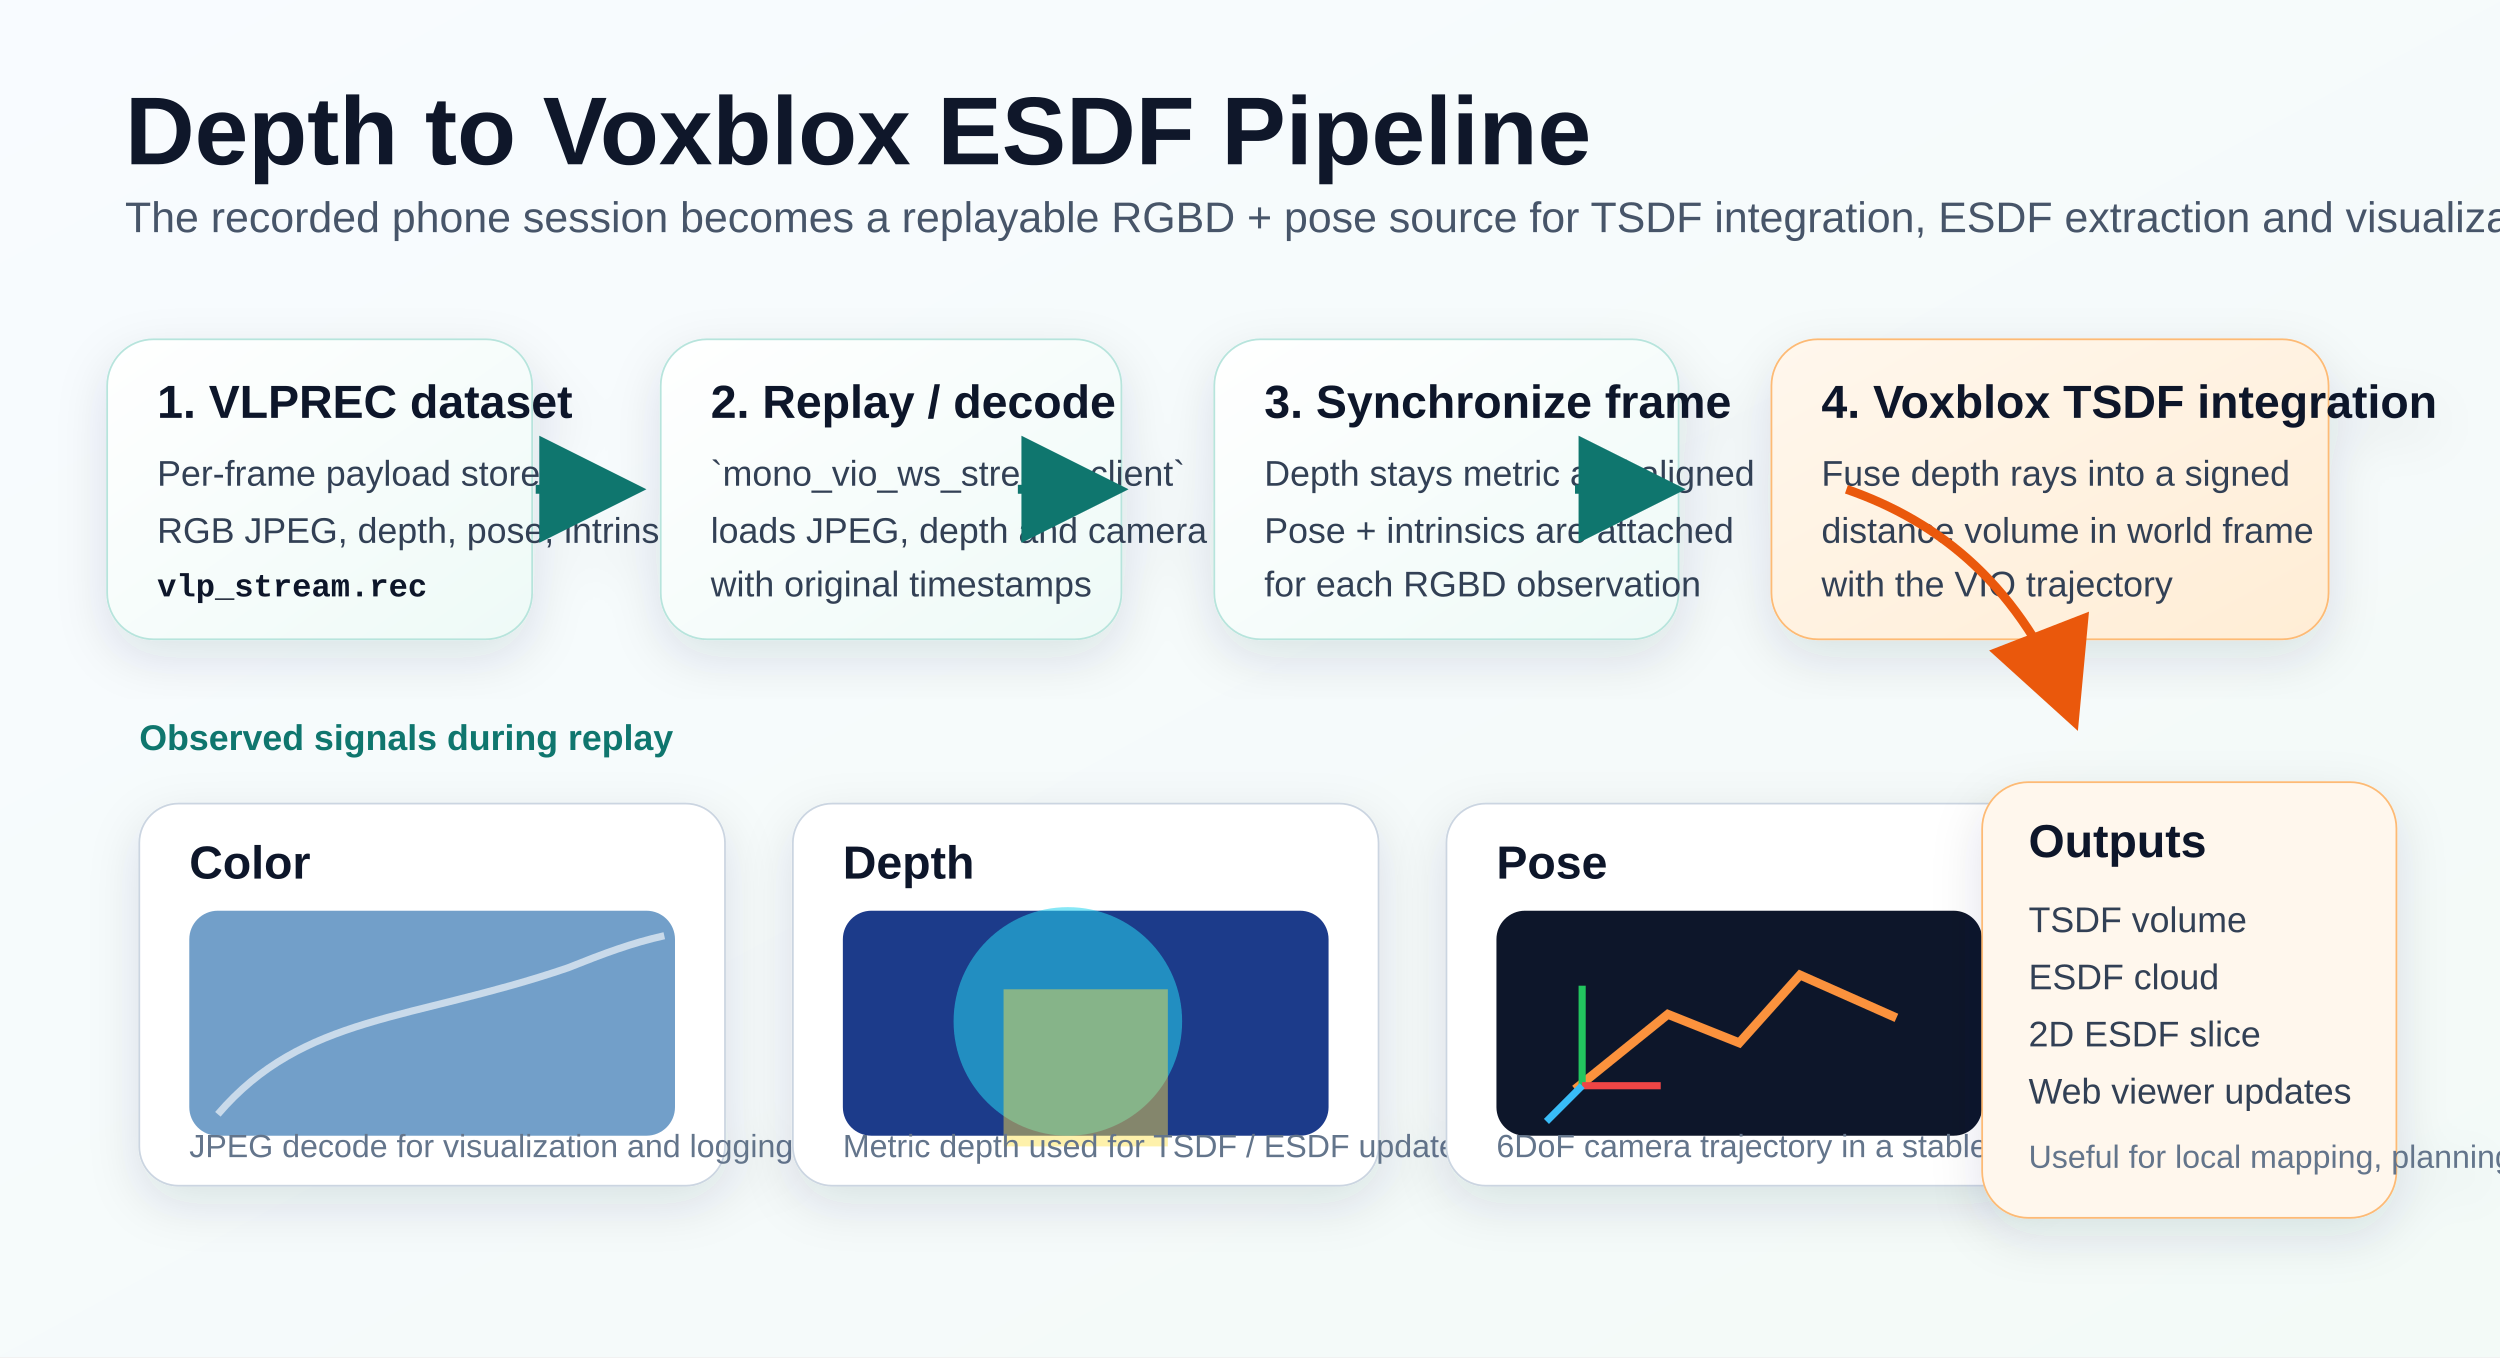
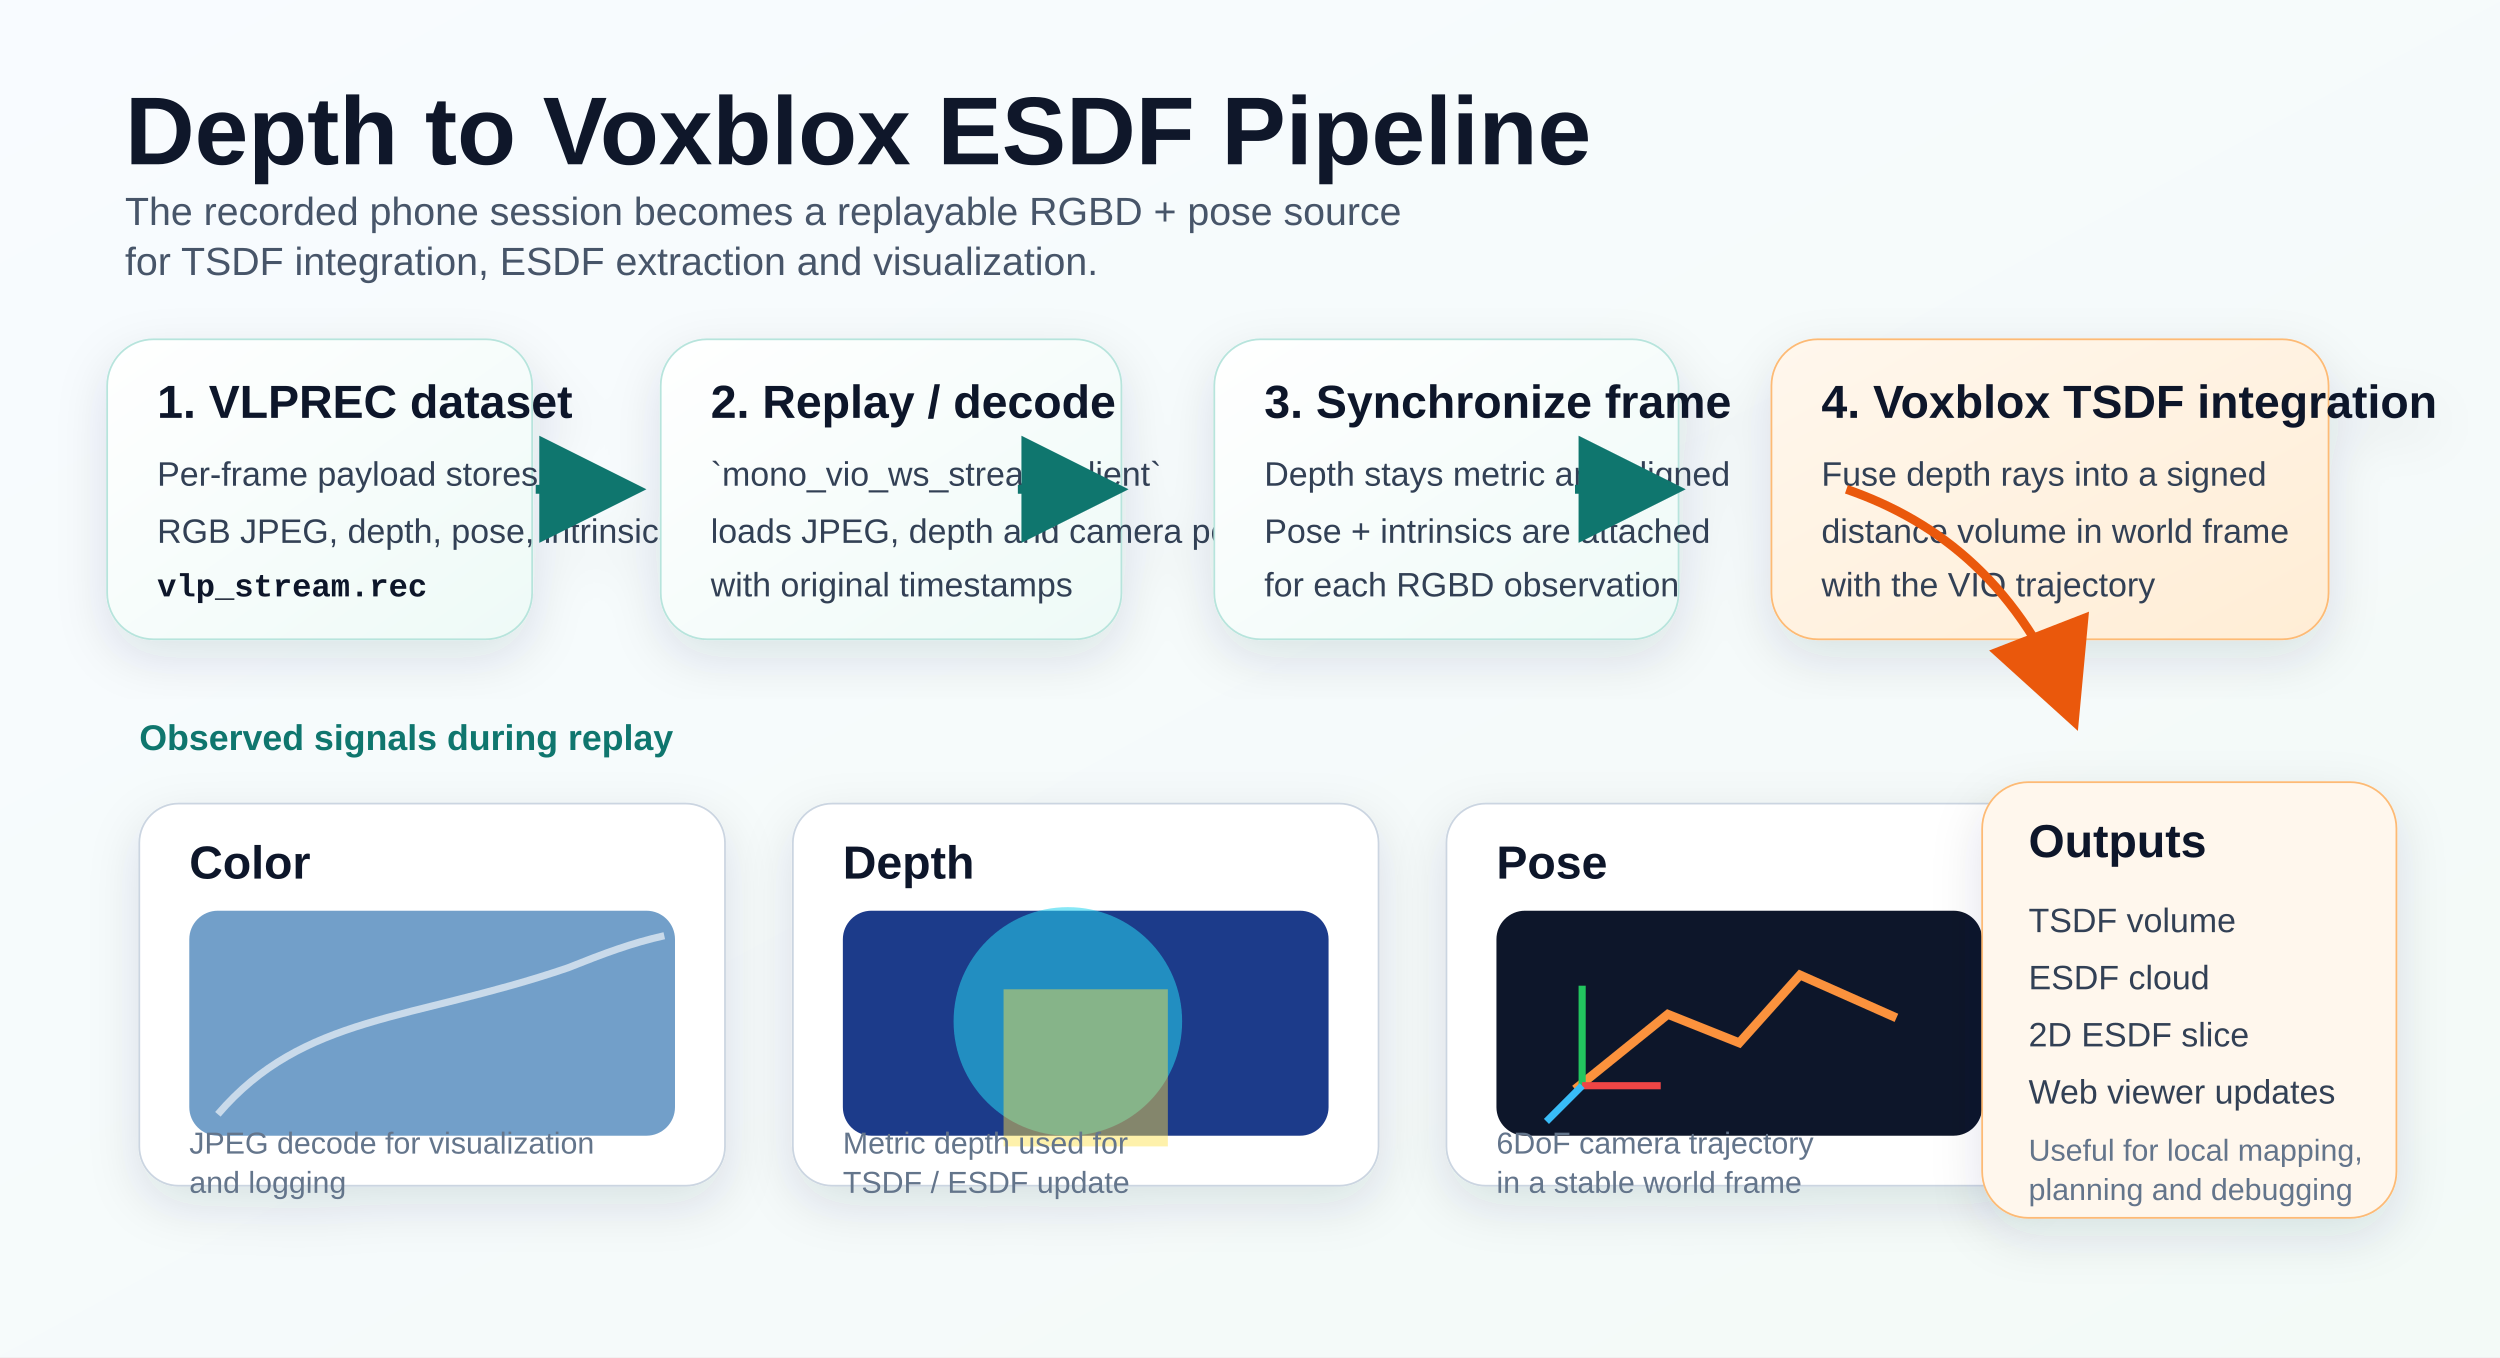
<svg xmlns="http://www.w3.org/2000/svg" width="1400" height="760" viewBox="0 0 1400 760">
  <defs>
    <linearGradient id="bg" x1="0" y1="0" x2="1" y2="1">
      <stop offset="0%" stop-color="#f8fbff" />
      <stop offset="100%" stop-color="#f3faf7" />
    </linearGradient>
    <linearGradient id="boxA" x1="0" y1="0" x2="1" y2="1">
      <stop offset="0%" stop-color="#ffffff" />
      <stop offset="100%" stop-color="#eefaf7" />
    </linearGradient>
    <linearGradient id="boxB" x1="0" y1="0" x2="1" y2="1">
      <stop offset="0%" stop-color="#fff7ed" />
      <stop offset="100%" stop-color="#ffedd5" />
    </linearGradient>
    <filter id="shadow" x="-20%" y="-20%" width="140%" height="140%">
      <feDropShadow dx="0" dy="10" stdDeviation="14" flood-color="#213047" flood-opacity="0.12" />
    </filter>
    <style>
      .title { font: 700 54px 'Arial', sans-serif; fill: #0f172a; }
-       .subtitle { font: 400 24px 'Arial', sans-serif; fill: #475569; }
+       .subtitle { font: 400 22px 'Arial', sans-serif; fill: #475569; }
      .boxTitle { font: 700 26px 'Arial', sans-serif; fill: #0f172a; }
-       .boxText { font: 400 20px 'Arial', sans-serif; fill: #334155; }
+       .boxText { font: 400 19px 'Arial', sans-serif; fill: #334155; }
      .caption { font: 700 20px 'Arial', sans-serif; fill: #0f766e; }
-       .tiny { font: 400 18px 'Arial', sans-serif; fill: #64748b; }
+       .tiny { font: 400 17px 'Arial', sans-serif; fill: #64748b; }
      .mono { font: 700 18px 'Courier New', monospace; fill: #0f172a; }
    </style>
    <marker id="arrow" markerWidth="12" markerHeight="12" refX="10" refY="6" orient="auto">
      <path d="M0 0 L12 6 L0 12 z" fill="#0f766e" />
    </marker>
    <marker id="arrowOrange" markerWidth="12" markerHeight="12" refX="10" refY="6" orient="auto">
      <path d="M0 0 L12 6 L0 12 z" fill="#ea580c" />
    </marker>
  </defs>
  <rect width="1400" height="760" fill="url(#bg)" />
  <text x="70" y="92" class="title">Depth to Voxblox ESDF Pipeline</text>
-   <text x="70" y="130" class="subtitle">The recorded phone session becomes a replayable RGBD + pose source for TSDF integration, ESDF extraction and visualization.</text>
+   <text x="70" y="126" class="subtitle">
+     <tspan x="70" dy="0">The recorded phone session becomes a replayable RGBD + pose source</tspan>
+     <tspan x="70" dy="28">for TSDF integration, ESDF extraction and visualization.</tspan>
+   </text>
  <g transform="translate(60,190)" filter="url(#shadow)">
    <rect x="0" y="0" rx="26" ry="26" width="238" height="168" fill="url(#boxA)" stroke="#b7e4dc" />
    <text x="28" y="44" class="boxTitle">1. VLPREC dataset</text>
    <text x="28" y="82" class="boxText">Per-frame payload stores:</text>
    <text x="28" y="114" class="boxText">RGB JPEG, depth, pose, intrinsics</text>
    <text x="28" y="144" class="mono">vlp_stream.rec</text>
    <rect x="310" y="0" rx="26" ry="26" width="258" height="168" fill="url(#boxA)" stroke="#b7e4dc" />
    <text x="338" y="44" class="boxTitle">2. Replay / decode</text>
    <text x="338" y="82" class="boxText">`mono_vio_ws_stream_client`</text>
    <text x="338" y="114" class="boxText">loads JPEG, depth and camera pose</text>
    <text x="338" y="144" class="boxText">with original timestamps</text>
    <rect x="620" y="0" rx="26" ry="26" width="260" height="168" fill="url(#boxA)" stroke="#b7e4dc" />
    <text x="648" y="44" class="boxTitle">3. Synchronize frame</text>
    <text x="648" y="82" class="boxText">Depth stays metric and aligned</text>
    <text x="648" y="114" class="boxText">Pose + intrinsics are attached</text>
    <text x="648" y="144" class="boxText">for each RGBD observation</text>
    <rect x="932" y="0" rx="26" ry="26" width="312" height="168" fill="url(#boxB)" stroke="#fdba74" />
    <text x="960" y="44" class="boxTitle">4. Voxblox TSDF integration</text>
    <text x="960" y="82" class="boxText">Fuse depth rays into a signed</text>
    <text x="960" y="114" class="boxText">distance volume in world frame</text>
    <text x="960" y="144" class="boxText">with the VIO trajectory</text>
  </g>
  <g stroke="#0f766e" stroke-width="5" fill="none" marker-end="url(#arrow)">
    <line x1="300" y1="274" x2="352" y2="274" />
    <line x1="570" y1="274" x2="622" y2="274" />
    <line x1="882" y1="274" x2="934" y2="274" />
  </g>
  <g transform="translate(78,420)">
    <text x="0" y="0" class="caption">Observed signals during replay</text>
    <g transform="translate(0,30)" filter="url(#shadow)">
      <rect x="0" y="0" rx="22" ry="22" width="328" height="214" fill="#ffffff" stroke="#cbd5e1" />
      <text x="28" y="42" class="boxTitle">Color</text>
      <rect x="28" y="60" width="272" height="126" rx="16" fill="#729fc9" />
      <path d="M44 174 C92 118 152 122 240 92 C260 84 276 78 294 74" stroke="#f8fafc" stroke-width="4" fill="none" opacity="0.65" />
-       <text x="28" y="198" class="tiny">JPEG decode for visualization and logging</text>
+       <text x="28" y="196" class="tiny">JPEG decode for visualization</text>
+       <text x="28" y="218" class="tiny">and logging</text>
    </g>
    <g transform="translate(366,30)" filter="url(#shadow)">
      <rect x="0" y="0" rx="22" ry="22" width="328" height="214" fill="#ffffff" stroke="#cbd5e1" />
      <text x="28" y="42" class="boxTitle">Depth</text>
      <rect x="28" y="60" width="272" height="126" rx="16" fill="#1e3a8a" />
      <circle cx="154" cy="122" r="64" fill="#22d3ee" opacity="0.55" />
      <rect x="118" y="104" width="92" height="88" fill="#fde047" opacity="0.46" />
-       <text x="28" y="198" class="tiny">Metric depth used for TSDF / ESDF update</text>
+       <text x="28" y="196" class="tiny">Metric depth used for</text>
+       <text x="28" y="218" class="tiny">TSDF / ESDF update</text>
    </g>
    <g transform="translate(732,30)" filter="url(#shadow)">
      <rect x="0" y="0" rx="22" ry="22" width="328" height="214" fill="#ffffff" stroke="#cbd5e1" />
      <text x="28" y="42" class="boxTitle">Pose</text>
      <rect x="28" y="60" width="272" height="126" rx="16" fill="#0f172a" />
      <path d="M72 160 L124 118 L164 134 L198 96 L252 120" stroke="#fb923c" stroke-width="5" fill="none" />
      <line x1="76" y1="158" x2="76" y2="102" stroke="#22c55e" stroke-width="4" />
      <line x1="76" y1="158" x2="120" y2="158" stroke="#ef4444" stroke-width="4" />
      <line x1="76" y1="158" x2="56" y2="178" stroke="#38bdf8" stroke-width="4" />
-       <text x="28" y="198" class="tiny">6DoF camera trajectory in a stable world frame</text>
+       <text x="28" y="196" class="tiny">6DoF camera trajectory</text>
+       <text x="28" y="218" class="tiny">in a stable world frame</text>
    </g>
  </g>
  <g transform="translate(1110,438)" filter="url(#shadow)">
    <rect x="0" y="0" rx="26" ry="26" width="232" height="244" fill="#fff7ed" stroke="#fdba74" />
    <text x="26" y="42" class="boxTitle">Outputs</text>
    <text x="26" y="84" class="boxText">TSDF volume</text>
    <text x="26" y="116" class="boxText">ESDF cloud</text>
    <text x="26" y="148" class="boxText">2D ESDF slice</text>
    <text x="26" y="180" class="boxText">Web viewer updates</text>
-     <text x="26" y="216" class="tiny">Useful for local mapping, planning and debugging</text>
+     <text x="26" y="212" class="tiny">Useful for local mapping,</text>
+     <text x="26" y="234" class="tiny">planning and debugging</text>
  </g>
  <g stroke="#ea580c" stroke-width="5" fill="none" marker-end="url(#arrowOrange)">
    <path d="M1034 274 C1086 292 1132 328 1160 400" />
  </g>
</svg>
